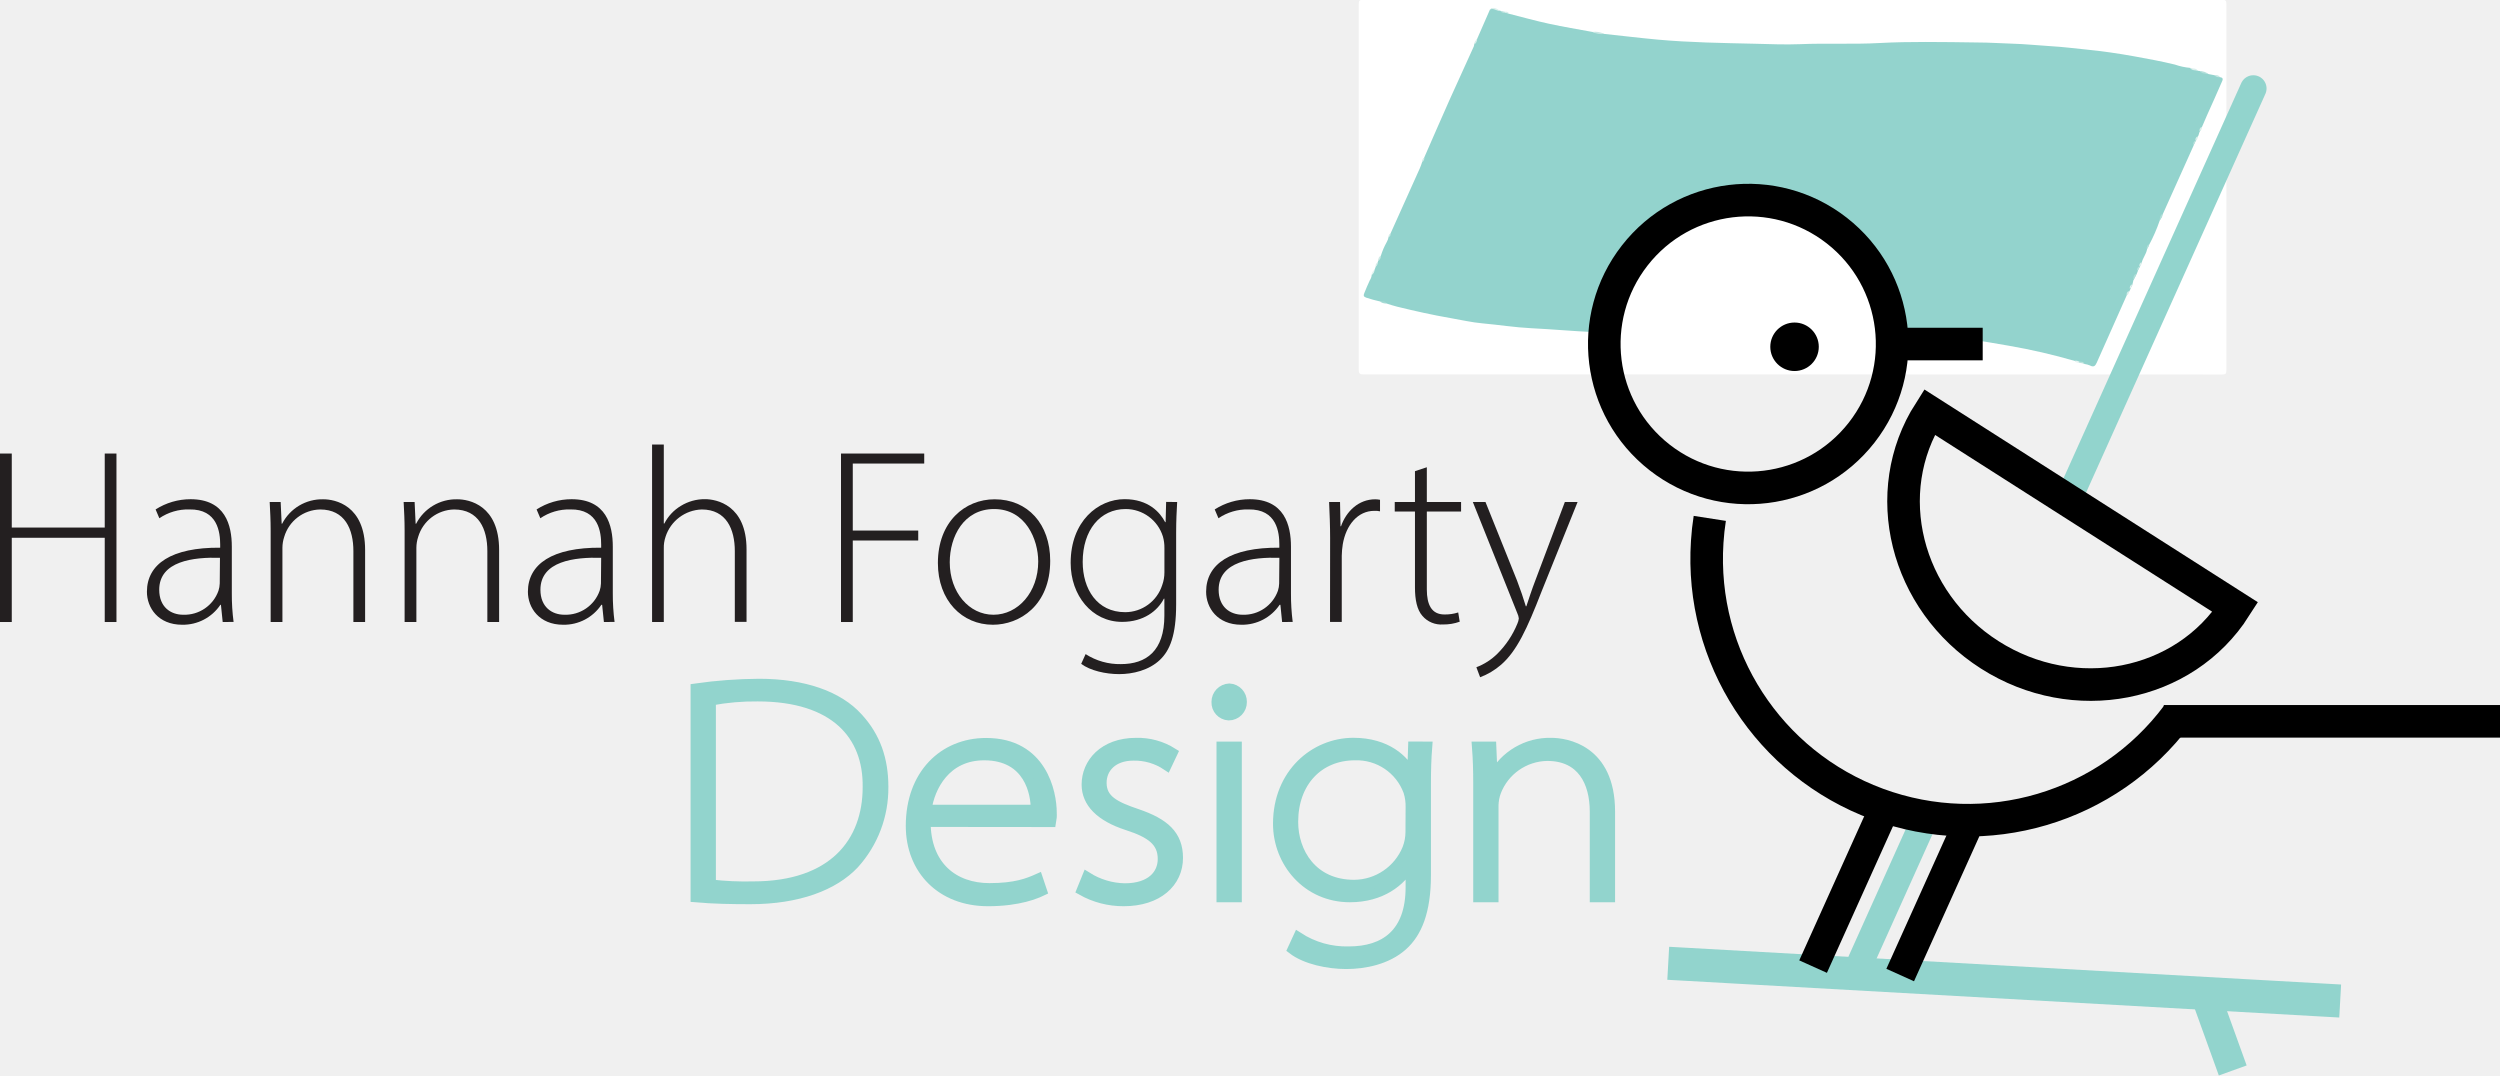
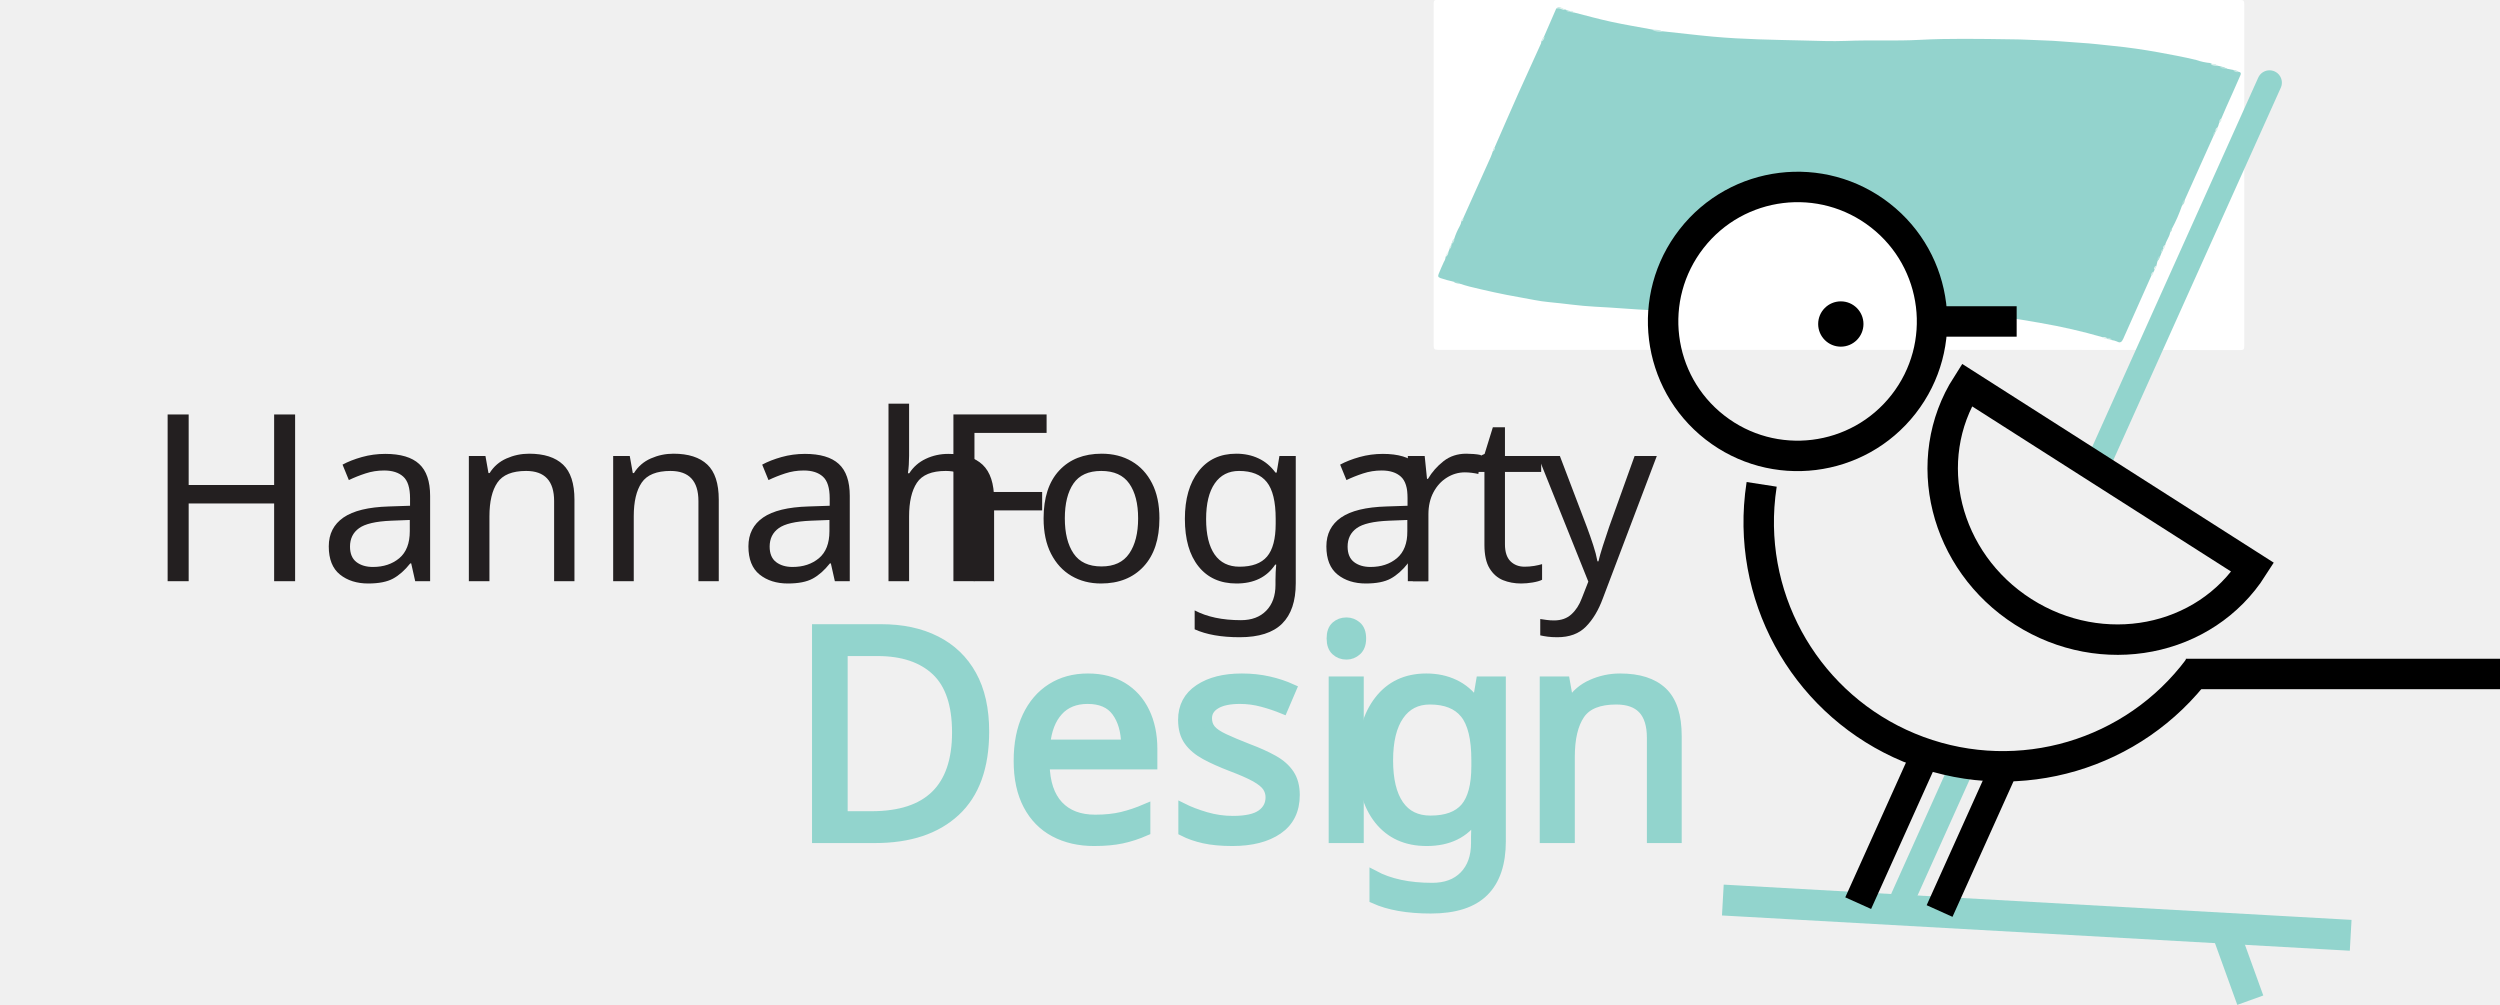
- <svg xmlns="http://www.w3.org/2000/svg" viewBox="0 0 567.15 243.99">
+ <svg xmlns="http://www.w3.org/2000/svg" viewBox="0 0 607 243.99">
  <defs>
-     <style>.cls-1{fill:#fff;}.cls-2{fill:#93d3cd;}.cls-3{fill:#b0ded9;}.cls-4{fill:#c7e7e3;}.cls-5{fill:#def1ed;}.cls-6{fill:#b3dfda;}.cls-7{fill:#daefec;}.cls-8{fill:#b1dfd9;}.cls-9{fill:#ceeae6;}.cls-10{fill:#afded8;}.cls-11{fill:#a4dad4;}.cls-12{fill:#d7eeea;}.cls-13{fill:#e5f4f1;}.cls-14{fill:#d9efeb;}.cls-15{fill:#daefeb;}.cls-16{fill:#dcf0ed;}.cls-17{fill:#d6edea;}.cls-18{fill:#e7f4f2;}.cls-19{fill:#bce3de;}.cls-20{fill:#b9e2dd;}.cls-21{fill:#d6eeea;}.cls-22{fill:#b8e1dc;}.cls-23{fill:#d1ebe8;}.cls-24{fill:#b4e0da;}.cls-25{fill:#d5ede9;}.cls-26{fill:#bae2dd;}.cls-27{fill:#e2f2ef;}.cls-28,.cls-29,.cls-30,.cls-35{fill:#92d4cd;stroke:#92d4cd;}.cls-28{stroke-linecap:round;stroke-width:6px;}.cls-28,.cls-29,.cls-30,.cls-31,.cls-32,.cls-33,.cls-35{stroke-miterlimit:10;}.cls-29,.cls-30,.cls-32,.cls-33,.cls-35{stroke-linecap:square;}.cls-29{stroke-width:7.5px;}.cls-30{stroke-width:6.71px;}.cls-31,.cls-32,.cls-33{fill:none;stroke:#000;}.cls-31,.cls-32{stroke-width:7.39px;}.cls-33{stroke-width:6.88px;}.cls-34{fill:#231f20;}.cls-35{stroke-width:2.25px;}</style>
+     <style>.cls-1{fill:#fff;}.cls-2{fill:#93d3cd;}.cls-3{fill:#b0ded9;}.cls-4{fill:#c7e7e3;}.cls-5{fill:#def1ed;}.cls-6{fill:#b3dfda;}.cls-7{fill:#daefec;}.cls-8{fill:#b1dfd9;}.cls-9{fill:#ceeae6;}.cls-10{fill:#afded8;}.cls-11{fill:#a4dad4;}.cls-12{fill:#d7eeea;}.cls-13{fill:#e5f4f1;}.cls-14{fill:#d9efeb;}.cls-15{fill:#daefeb;}.cls-16{fill:#dcf0ed;}.cls-17{fill:#d6edea;}.cls-18{fill:#e7f4f2;}.cls-19{fill:#bce3de;}.cls-20{fill:#b9e2dd;}.cls-21{fill:#d6eeea;}.cls-22{fill:#b8e1dc;}.cls-23{fill:#d1ebe8;}.cls-24{fill:#b4e0da;}.cls-25{fill:#d5ede9;}.cls-26{fill:#bae2dd;}.cls-27{fill:#e2f2ef;}.cls-28,.cls-29,.cls-30,.cls-38{fill:#92d4cd;stroke:#92d4cd;}.cls-28{stroke-linecap:round;stroke-width:6px;}.cls-28,.cls-29,.cls-30,.cls-31,.cls-32,.cls-33,.cls-38{stroke-miterlimit:10;}.cls-29,.cls-30,.cls-32,.cls-33,.cls-38{stroke-linecap:square;}.cls-29{stroke-width:7.5px;}.cls-30{stroke-width:6.71px;}.cls-31,.cls-32,.cls-33{fill:none;stroke:#000;}.cls-31,.cls-32{stroke-width:7.39px;}.cls-33{stroke-width:6.88px;}.cls-34{font-size:56.7px;fill:#231f20;font-family:MyriadPro-Light, Myriad Pro;}.cls-34,.cls-38{font-weight:300;}.cls-35{letter-spacing:-0.03em;}.cls-36{letter-spacing:0.03em;}.cls-37{letter-spacing:0.01em;}.cls-38{font-size:71.28px;stroke-width:2.25px;font-family:MyriadPro-LightSemiExt, Myriad Pro;}.cls-39{letter-spacing:0em;}.cls-40{letter-spacing:-0.01em;}</style>
  </defs>
  <g id="Layer_2" data-name="Layer 2">
    <g id="b_w_logo" data-name="b/w logo">
-       <path class="cls-1" d="M406.64,84.94q-48.64,0-97.3,0c-.9,0-1.1-.2-1.1-1.1q0-41.45,0-82.88c0-.82.16-1,1-1q97.42,0,194.84,0c.82,0,1,.16,1,1q0,41.51,0,83c0,.82-.16,1-1,1Q455.35,84.92,406.64,84.94Z" />
-       <path class="cls-2" d="M482.47,67q-3.41,7.64-6.81,15.29c-.33.75-.71,1.08-1.53.62a4.68,4.68,0,0,0-1.26-.34,1.65,1.65,0,0,0-1.23-.35,3,3,0,0,1-.93-.33,138.92,138.92,0,0,0-15-3.46c-3-.48-5.94-1.1-9-1.39-1.65-.46-3.38-.37-5.06-.67-3.88-.32-7.77-.65-11.66-.94-.75-.06-.63-.68-.68-1.07A35.07,35.07,0,0,0,428,68.24a33.31,33.31,0,0,0-10.27-15.57A33.4,33.4,0,0,0,363,74.1c-.12.91-.45,1.29-1.44,1.24-4.73-.21-9.45-.65-14.17-.88-3.71-.18-7.37-.77-11.05-1.1-2.45-.21-4.86-.79-7.29-1.2-4.07-.7-8.1-1.61-12.11-2.59-.82-.19-1.61-.48-2.41-.72-.43-.33-1-.27-1.45-.46a30.19,30.19,0,0,1-3.19-.88c-.64-.26-.57-.52-.39-1,.4-1,.82-2,1.26-2.93a2.56,2.56,0,0,0,.43-1.22c.25-.39.44-.81.67-1.22l.27-.72a5.69,5.69,0,0,1,.47-1l0-.23c.29-.37.39-.85.68-1.23a16,16,0,0,1,1.29-3,3.6,3.6,0,0,0,.45-1.22c.18-.23.27-.52.43-.76q3.32-7.38,6.63-14.75c.23-.5.39-1,.58-1.56a7.1,7.1,0,0,1,.47-1c1.91-4.36,3.8-8.72,5.74-13.07,1.81-4,3.67-8.07,5.49-12.1a1.49,1.49,0,0,0,.07-.47c.26-.4.45-.83.68-1.23L338,2.19c.8-.78,1.44.13,2.16.21l.23.05a1.54,1.54,0,0,0,1,.34c.36,0,.61.19.9.32,3.05.77,6.07,1.62,9.13,2.28,3.25.71,6.54,1.24,9.81,1.85.86.28,1.79.22,2.66.45,4.07.42,8.13.93,12.22,1.3,7.28.66,14.57.76,21.86.93,3.47.08,7,.24,10.41.1,6-.25,12,.07,18-.26,3.51-.19,7-.24,10.51-.24,3.94,0,7.9.06,11.85.12,2.54,0,5.07.19,7.61.26,3,.08,6,.4,8.94.58,2.66.15,5.31.49,8,.76,3.69.36,7.34.9,11,1.56,3.05.56,6.1,1.11,9.11,1.85a14.32,14.32,0,0,0,3.48.75c.49.44,1.23.22,1.73.66l.46.06c.6.33,1.31.39,1.94.68l1.41.27a12.63,12.63,0,0,1,1.22.44c.93.12.55.73.37,1.15-1.08,2.49-2.2,5-3.31,7.45-.39.89-.77,1.79-1.16,2.69-.24.28-.24.68-.47,1s-.21.84-.48,1.2-.25.67-.47,1h0a4,4,0,0,0-.47,1q-3.48,7.78-7,15.59c-.3.45-.35,1-.7,1.45a37.34,37.34,0,0,1-2.4,5.51,9.6,9.6,0,0,1-.47,1c-.19,1.12-1,2-1.22,3.1-.25.27-.25.68-.47,1h0a3.4,3.4,0,0,0-.46,1l-.29.71c-.29.37-.4.84-.66,1.24l-.27,1.15a5.83,5.83,0,0,0-.48,1l-.24.48C482.7,66.26,482.7,66.66,482.47,67Z" />
-       <path class="cls-3" d="M441.65,76.32a12.08,12.08,0,0,1,5.06.67C445,76.78,443.29,76.92,441.65,76.32Z" />
-       <path class="cls-4" d="M363.94,7.69a4.16,4.16,0,0,1-2.66-.45A4.53,4.53,0,0,1,363.94,7.69Z" />
-       <path class="cls-5" d="M340.18,2.4c-.74.16-1.38-.71-2.16-.21Q338.79,1.29,340.18,2.4Z" />
-       <path class="cls-6" d="M501,16.8c-.68-.14-1.45,0-1.94-.68A3.12,3.12,0,0,1,501,16.8Z" />
-       <path class="cls-7" d="M498.56,16.06c-.6-.17-1.3,0-1.73-.66C497.39,15.65,498.18,15.32,498.56,16.06Z" />
-       <path class="cls-8" d="M489.91,49.93c.14-.53.13-1.13.7-1.45A1.61,1.61,0,0,1,489.91,49.93Z" />
-       <path class="cls-9" d="M313.28,58.05a1.51,1.51,0,0,1-.68,1.23C312.72,58.82,312.66,58.25,313.28,58.05Z" />
-       <path class="cls-10" d="M483.92,63.38c.11-.48.05-1,.66-1.24A1.51,1.51,0,0,1,483.92,63.38Z" />
-       <path class="cls-11" d="M313.05,68.39c.52,0,1.12-.18,1.45.46A2.17,2.17,0,0,1,313.05,68.39Z" />
-       <path class="cls-12" d="M335.11,8.89a1.47,1.47,0,0,1-.68,1.22A1.51,1.51,0,0,1,335.11,8.89Z" />
-       <path class="cls-4" d="M503.59,17.51a1.34,1.34,0,0,1-1.22-.44C502.84,17,503.31,17,503.59,17.51Z" />
-       <path class="cls-13" d="M311.83,61.19a1.5,1.5,0,0,1-.67,1.22A1.46,1.46,0,0,1,311.83,61.19Z" />
-       <path class="cls-14" d="M499,29.77a.88.88,0,0,1,.47-1A.84.84,0,0,1,499,29.77Z" />
-       <path class="cls-15" d="M498.07,31.93a.84.84,0,0,1,.47-1A.85.85,0,0,1,498.07,31.93Z" />
-       <path class="cls-16" d="M485.35,60.47a.86.86,0,0,1,.47-1A.86.86,0,0,1,485.35,60.47Z" />
-       <path class="cls-17" d="M482.47,67a.87.87,0,0,1,.46-1A.82.82,0,0,1,482.47,67Z" />
-       <path class="cls-18" d="M470.71,81.84a1.42,1.42,0,0,1,1,.22c.07,0,.1.09.08.15s-.05.08-.07.08A.84.84,0,0,1,470.71,81.84Z" />
-       <path class="cls-19" d="M471.68,82.29a1.85,1.85,0,0,1,0-.23c.46,0,.94-.07,1.2.46Z" />
-       <path class="cls-20" d="M341.38,2.89a.86.86,0,0,1-1-.44l1,.22c.08.05.11.09.09.14S341.41,2.89,341.38,2.89Z" />
-       <path class="cls-21" d="M341.38,2.89V2.67a.87.87,0,0,1,1,.44Z" />
-       <path class="cls-22" d="M497.58,32.89a.86.86,0,0,1,.47-1A1.23,1.23,0,0,1,497.58,32.89Z" />
-       <path class="cls-12" d="M323.13,35.76a1.17,1.17,0,0,1-.47,1A.85.85,0,0,1,323.13,35.76Z" />
-       <path class="cls-23" d="M315.45,53c0,.35,0,.68-.43.76A.67.67,0,0,1,315.45,53Z" />
-       <path class="cls-24" d="M487,56.41a1.12,1.12,0,0,1,.47-1A.92.92,0,0,1,487,56.41Z" />
-       <path class="cls-25" d="M312.57,59.51a1.21,1.21,0,0,1-.47,1A.85.85,0,0,1,312.57,59.51Z" />
-       <path class="cls-26" d="M484.87,61.43a.84.84,0,0,1,.46-1A1.23,1.23,0,0,1,484.87,61.43Z" />
-       <path class="cls-27" d="M483.17,65.5a.93.93,0,0,1,.48-1A1.16,1.16,0,0,1,483.17,65.5Z" />
-       <line class="cls-28" x1="436.72" y1="185.68" x2="422.16" y2="218.05" />
-       <line class="cls-28" x1="511.19" y1="20.07" x2="469.47" y2="112.84" />
-       <line class="cls-29" x1="382.2" y1="218.74" x2="527.15" y2="226.88" />
-       <line class="cls-30" x1="505.38" y1="239.69" x2="500.76" y2="226.88" />
-       <path class="cls-31" d="M437.71,93.47c-11.61,18.2-5.48,42.87,13.68,55.09s44.12,7.38,55.72-10.82Z" />
-       <path class="cls-31" d="M493.92,162.28A59.27,59.27,0,0,1,387.3,122.91c.11-1.8.31-3.57.58-5.31" />
-       <circle cx="407.11" cy="78.67" r="5.5" />
-       <circle class="cls-31" cx="396.61" cy="78.05" r="32.65" transform="translate(91.01 342.63) rotate(-52.02)" />
-       <line class="cls-32" x1="431.83" y1="78.05" x2="446.1" y2="78.05" />
-       <line class="cls-31" x1="490.87" y1="163.64" x2="567.15" y2="163.64" />
-       <line class="cls-33" x1="425.97" y1="186.77" x2="412.73" y2="216.15" />
-       <line class="cls-33" x1="445.73" y1="188.68" x2="432.49" y2="218.06" />
-       <path class="cls-34" d="M2.67,102.89v16.79H23.76V102.89h2.66v38.22H23.76V122H2.67v19.11H0V102.89Z" />
-       <path class="cls-34" d="M50.52,141.11l-.4-3.91H50a10.22,10.22,0,0,1-8.67,4.53c-5.45,0-8-3.85-8-7.48,0-6.3,5.56-10.09,16.62-10v-.68c0-2.72-.52-8.11-7-8a11.54,11.54,0,0,0-6.8,2l-.85-2a14.73,14.73,0,0,1,7.93-2.32c7.89,0,9.36,5.9,9.36,10.77v10.6a47.83,47.83,0,0,0,.4,6.47Zm-.62-14.57c-6-.17-13.78.73-13.78,7.25,0,3.92,2.6,5.67,5.44,5.67a8.18,8.18,0,0,0,8-5.44,5.91,5.91,0,0,0,.29-1.64Z" />
-       <path class="cls-34" d="M61.4,120.41c0-2.49-.11-4.36-.22-6.52h2.49l.23,4.93H64a10.22,10.22,0,0,1,9.36-5.55c2.61,0,9.47,1.3,9.47,11.51v16.33H80.17V125c0-4.94-1.92-9.42-7.54-9.42a8.68,8.68,0,0,0-8.16,6.24,8,8,0,0,0-.4,2.44v16.84H61.4Z" />
-       <path class="cls-34" d="M91.79,120.41c0-2.49-.11-4.36-.22-6.52h2.49l.23,4.93h.11a10.22,10.22,0,0,1,9.36-5.55c2.61,0,9.47,1.3,9.47,11.51v16.33h-2.67V125c0-4.94-1.92-9.42-7.54-9.42a8.68,8.68,0,0,0-8.16,6.24,8,8,0,0,0-.4,2.44v16.84H91.79Z" />
-       <path class="cls-34" d="M137,141.11l-.4-3.91h-.17a10.2,10.2,0,0,1-8.67,4.53c-5.44,0-8-3.85-8-7.48,0-6.3,5.56-10.09,16.62-10v-.68c0-2.72-.51-8.11-7-8a11.56,11.56,0,0,0-6.8,2l-.85-2a14.76,14.76,0,0,1,7.94-2.32c7.88,0,9.35,5.9,9.35,10.77v10.6a49.52,49.52,0,0,0,.4,6.47Zm-.62-14.57c-6-.17-13.78.73-13.78,7.25,0,3.92,2.61,5.67,5.44,5.67a8.18,8.18,0,0,0,8-5.44,5.91,5.91,0,0,0,.29-1.64Z" />
-       <path class="cls-34" d="M147.93,100.85h2.66v17.92h.12a9.94,9.94,0,0,1,3.74-4,10.27,10.27,0,0,1,5.5-1.53c2.55,0,9.41,1.3,9.41,11.4v16.44H166.7V125c0-4.94-1.93-9.42-7.49-9.42a8.91,8.91,0,0,0-8.22,6.18,7.66,7.66,0,0,0-.4,2.67v16.67h-2.66Z" />
-       <path class="cls-34" d="M190.79,102.89h18.88v2.27H193.46v15.2h14.85v2.26H193.46v18.49h-2.67Z" />
-       <path class="cls-34" d="M238.25,127.22c0,10.2-7,14.51-13,14.51-7,0-12.48-5.5-12.48-14,0-9.36,6.13-14.46,12.87-14.46C233.15,113.27,238.25,118.88,238.25,127.22Zm-22.79.34c0,6.8,4.36,11.9,9.92,11.9s10.15-5.1,10.15-12.07c0-5-2.84-11.91-10-11.91C218.63,115.48,215.46,121.72,215.46,127.56Z" />
-       <path class="cls-34" d="M267.05,113.89c-.11,2-.23,4.2-.23,7v16.22c0,7-1.41,10.43-3.68,12.59-2.5,2.38-6.18,3.23-9.24,3.23s-6.58-.79-8.62-2.33l1-2.21a14.29,14.29,0,0,0,8,2.27c5.73,0,9.87-2.95,9.87-11v-3.85h-.11c-1.42,2.77-4.6,5.27-9.47,5.27-6.86,0-11.68-6-11.68-13.38,0-9.47,6.23-14.46,12.24-14.46,5.39,0,8.06,3,9.19,5.21h.11l.12-4.59Zm-2.89,10.43a9.2,9.2,0,0,0-.34-2.6,8.85,8.85,0,0,0-8.45-6.24c-5.78,0-9.75,4.76-9.75,12,0,6.13,3.23,11.4,9.64,11.4a8.83,8.83,0,0,0,8.39-6.12,8.44,8.44,0,0,0,.51-2.9Z" />
-       <path class="cls-34" d="M290.86,141.11l-.39-3.91h-.17a10.24,10.24,0,0,1-8.68,4.53c-5.44,0-8-3.85-8-7.48,0-6.3,5.55-10.09,16.61-10v-.68c0-2.72-.51-8.11-7-8a11.57,11.57,0,0,0-6.81,2l-.85-2a14.76,14.76,0,0,1,7.94-2.32c7.88,0,9.36,5.9,9.36,10.77v10.6a49.52,49.52,0,0,0,.39,6.47Zm-.62-14.57c-5.95-.17-13.78.73-13.78,7.25,0,3.92,2.61,5.67,5.45,5.67a8.19,8.19,0,0,0,8-5.44,5.88,5.88,0,0,0,.28-1.64Z" />
-       <path class="cls-34" d="M301.75,122.06c0-2.72-.11-5.56-.23-8.17H304l.11,5.5h.11c1.19-3.4,4-6.12,7.77-6.12a6.59,6.59,0,0,1,1.08.11V116a4.78,4.78,0,0,0-1.3-.11c-3.75,0-6.41,3.23-7.15,7.59a19.34,19.34,0,0,0-.23,2.61v15h-2.66Z" />
-       <path class="cls-34" d="M323.69,106v7.88h7.77v2.16h-7.77v17.69c0,3.46,1.08,5.67,4,5.67a9.68,9.68,0,0,0,3.12-.46l.34,2.1a10.78,10.78,0,0,1-3.8.63,5.65,5.65,0,0,1-4.65-1.93c-1.25-1.42-1.7-3.69-1.7-6.47V116.05h-4.59v-2.16H321v-7Z" />
-       <path class="cls-34" d="M337,113.89l7.15,17.81c.74,1.92,1.47,4.08,2,5.84h.12c.56-1.7,1.24-3.8,2.09-6L355,113.89h2.89l-8.17,20.3c-3.28,8.45-5.61,13.5-9.18,16.61a15.66,15.66,0,0,1-4.76,2.84l-.85-2.27a13.62,13.62,0,0,0,4.76-3.06,20.55,20.55,0,0,0,4.53-6.8,3.84,3.84,0,0,0,.34-1.2,3.48,3.48,0,0,0-.34-1.19l-10.09-25.23Z" />
-       <path class="cls-35" d="M157.79,156.18a107,107,0,0,1,14.39-1.07c10.19,0,18,2.78,22.45,7.7,4,4.34,5.78,9.48,5.78,15.68A25.63,25.63,0,0,1,193.78,196c-4.63,4.92-12.76,8-23.52,8-4.35,0-8.34-.07-12.47-.43Zm3.49,44.47a69.83,69.83,0,0,0,9.55.43c18.24,0,26-10.05,26-22.52C197,166.8,189.43,158,171.9,158a54.18,54.18,0,0,0-10.62.93Z" />
-       <path class="cls-35" d="M210,186.47c0,10,6.34,15,14.47,15,5.91,0,8.76-1.14,11-2.14l.93,2.78c-1.21.57-5.06,2.35-12.26,2.35-10.62,0-17.53-7.2-17.53-17.11,0-11.61,7.41-18.81,17.1-18.81,12.69,0,14.9,11.26,14.9,15.82a8.67,8.67,0,0,1-.14,2.14Zm24.95-2.78c.07-3.56-1.43-12.33-11.69-12.33-8.7,0-12.33,7.13-13.05,12.33Z" />
-       <path class="cls-35" d="M246.6,198.94a16.63,16.63,0,0,0,8.55,2.57c6,0,8.62-3.14,8.62-6.63,0-4-2.71-5.92-8-7.63-6.2-2-9.27-5.2-9.27-9.26,0-4.85,3.85-9.48,11.26-9.48a14.88,14.88,0,0,1,8.27,2.28l-1.35,2.85a13.11,13.11,0,0,0-7.56-2.21c-4.7,0-7.2,2.85-7.2,6.13,0,3.85,2.93,5.35,8,7.06,6.27,2.13,9.33,4.84,9.33,10,0,5.56-4.56,9.84-12.33,9.84a19.27,19.27,0,0,1-9.55-2.49Z" />
-       <path class="cls-35" d="M281.74,159.24a3,3,0,0,1-3,3.07,2.94,2.94,0,0,1-2.78-3.07,3.06,3.06,0,0,1,2.92-3.06A3,3,0,0,1,281.74,159.24Zm-4.64,44.33V169.36h3.49v34.21Z" />
-       <path class="cls-35" d="M323.79,169.36c-.22,2.78-.29,5.49-.29,8.27v20.88c0,8.34-2.07,13.12-5.27,16-3.57,3.21-8.7,4.2-12.83,4.2s-9.2-1.06-12.19-3.35l1.28-2.78A20.09,20.09,0,0,0,306,215.83c8.2,0,14-4.13,14-14.54v-5h-.14c-2,3.64-6.49,7.27-13.62,7.27-9.76,0-16.32-8-16.32-16.67,0-11.48,8.41-18.39,17.11-18.39,7.55,0,11.62,3.92,13.18,7.2h.15l.21-6.35ZM320,183.12a10.86,10.86,0,0,0-.5-3.56,12.48,12.48,0,0,0-12.12-8.2c-8.19,0-14,6-14,15.11,0,6.84,4.28,14.25,13.83,14.25a13.12,13.12,0,0,0,12.05-8.19,10.6,10.6,0,0,0,.71-3.71Z" />
-       <path class="cls-35" d="M335.34,177.63c0-2.78-.07-5.49-.29-8.27h3.28l.29,6.85h.14a14.5,14.5,0,0,1,13.18-7.7c3.14,0,13.33,1.42,13.33,15.61v19.45h-3.49V184.12c0-6.7-2.92-12.62-10.76-12.62a12.61,12.61,0,0,0-11.62,8.13,9.58,9.58,0,0,0-.57,3.06v20.88h-3.49Z" />
+       <path class="cls-1" d="M446.49,84.94q-48.64,0-97.3,0c-.9,0-1.1-.2-1.1-1.1q0-41.45,0-82.88c0-.82.16-1,1-1Q446.5,0,543.91,0c.82,0,1,.16,1,1q0,41.51,0,83c0,.82-.16,1-1,1Q495.19,84.92,446.49,84.94Z" />
+       <path class="cls-2" d="M522.32,67q-3.42,7.64-6.81,15.29c-.34.75-.71,1.08-1.53.62a4.78,4.78,0,0,0-1.26-.34,1.65,1.65,0,0,0-1.23-.35,3.09,3.09,0,0,1-.94-.33,137.84,137.84,0,0,0-15.05-3.46c-3-.48-5.93-1.1-8.94-1.39-1.65-.46-3.38-.37-5.06-.67-3.89-.32-7.77-.65-11.66-.94-.75-.06-.63-.68-.68-1.07a37,37,0,0,0-1.29-6.07A33.31,33.31,0,0,0,457.6,52.67,33.4,33.4,0,0,0,402.82,74.1c-.12.91-.45,1.29-1.44,1.24-4.73-.21-9.45-.65-14.18-.88-3.71-.18-7.36-.77-11.05-1.1-2.44-.21-4.86-.79-7.28-1.2-4.08-.7-8.1-1.61-12.12-2.59-.81-.19-1.6-.48-2.4-.72-.43-.33-1-.27-1.45-.46a30.19,30.19,0,0,1-3.19-.88c-.64-.26-.57-.52-.4-1,.41-1,.83-2,1.27-2.93a2.55,2.55,0,0,0,.42-1.22c.26-.39.45-.81.68-1.22l.27-.72a5.69,5.69,0,0,1,.47-1l0-.23c.29-.37.38-.85.67-1.23a16.66,16.66,0,0,1,1.3-3,3.38,3.38,0,0,0,.44-1.22,8.31,8.31,0,0,0,.44-.76q3.31-7.38,6.63-14.75c.23-.5.39-1,.58-1.56a5.33,5.33,0,0,1,.47-1c1.91-4.36,3.8-8.72,5.74-13.07,1.8-4,3.66-8.07,5.49-12.1a1.84,1.84,0,0,0,.07-.47c.26-.4.44-.83.68-1.23l2.91-6.7c.8-.78,1.44.13,2.16.21l.23.05a1.53,1.53,0,0,0,1,.34c.36,0,.61.19.9.32,3,.77,6.07,1.62,9.13,2.28,3.25.71,6.54,1.24,9.81,1.85.86.28,1.78.22,2.65.45,4.08.42,8.14.93,12.23,1.3,7.28.66,14.56.76,21.86.93,3.47.08,6.95.24,10.41.1,6-.25,12,.07,18-.26,3.51-.19,7-.24,10.51-.24,3.94,0,7.9.06,11.85.12,2.54,0,5.07.19,7.61.26,3,.08,5.95.4,8.93.58,2.67.15,5.32.49,8,.76,3.68.36,7.34.9,11,1.56,3,.56,6.1,1.11,9.11,1.85a14.32,14.32,0,0,0,3.48.75c.49.44,1.23.22,1.72.66l.46.06c.61.33,1.32.39,1.94.68l1.42.27a12.63,12.63,0,0,1,1.22.44c.93.12.55.73.37,1.15-1.08,2.49-2.21,5-3.31,7.45-.4.89-.77,1.79-1.16,2.69-.24.28-.24.68-.47,1s-.21.84-.48,1.2-.25.67-.47,1h0a3.62,3.62,0,0,0-.47,1q-3.48,7.78-7,15.59c-.3.45-.35,1-.7,1.45a37.34,37.34,0,0,1-2.4,5.51c-.2.3-.25.68-.47,1-.19,1.12-1,2-1.22,3.1-.25.27-.25.68-.47,1h0a3.72,3.72,0,0,0-.47,1l-.28.71c-.29.37-.4.84-.66,1.24l-.27,1.15a5.83,5.83,0,0,0-.48,1l-.24.48C522.55,66.26,522.55,66.66,522.32,67Z" />
+       <path class="cls-3" d="M481.5,76.32a12.08,12.08,0,0,1,5.06.67C484.87,76.78,483.14,76.92,481.5,76.32Z" />
+       <path class="cls-4" d="M403.78,7.69a4.14,4.14,0,0,1-2.65-.45A4.5,4.5,0,0,1,403.78,7.69Z" />
+       <path class="cls-5" d="M380,2.4c-.74.16-1.39-.71-2.16-.21Q378.64,1.29,380,2.4Z" />
+       <path class="cls-6" d="M540.8,16.8c-.68-.14-1.44,0-1.94-.68A3.1,3.1,0,0,1,540.8,16.8Z" />
+       <path class="cls-7" d="M538.4,16.06c-.59-.17-1.29,0-1.72-.66C537.24,15.65,538,15.32,538.4,16.06Z" />
+       <path class="cls-8" d="M529.76,49.93c.14-.53.13-1.13.7-1.45A1.61,1.61,0,0,1,529.76,49.93Z" />
+       <path class="cls-9" d="M353.12,58.05a1.48,1.48,0,0,1-.67,1.23C352.57,58.82,352.51,58.25,353.12,58.05Z" />
+       <path class="cls-10" d="M523.77,63.38c.11-.48.05-1,.66-1.24A1.54,1.54,0,0,1,523.77,63.38Z" />
+       <path class="cls-11" d="M352.9,68.39c.52,0,1.12-.18,1.45.46A2.17,2.17,0,0,1,352.9,68.39Z" />
+       <path class="cls-12" d="M375,8.89a1.5,1.5,0,0,1-.68,1.22A1.48,1.48,0,0,1,375,8.89Z" />
+       <path class="cls-4" d="M543.44,17.51a1.34,1.34,0,0,1-1.22-.44C542.69,17,543.16,17,543.44,17.51Z" />
+       <path class="cls-13" d="M351.68,61.19a1.51,1.51,0,0,1-.68,1.22A1.5,1.5,0,0,1,351.68,61.19Z" />
+       <path class="cls-14" d="M538.87,29.77a.87.87,0,0,1,.47-1A.84.84,0,0,1,538.87,29.77Z" />
+       <path class="cls-15" d="M537.92,31.93a.84.84,0,0,1,.47-1A.85.85,0,0,1,537.92,31.93Z" />
+       <path class="cls-16" d="M525.2,60.47a.85.85,0,0,1,.47-1A.85.85,0,0,1,525.2,60.47Z" />
+       <path class="cls-17" d="M522.32,67a.87.87,0,0,1,.46-1A.84.84,0,0,1,522.32,67Z" />
+       <path class="cls-18" d="M510.55,81.84a1.45,1.45,0,0,1,1,.22c.07,0,.1.09.08.15s-.05.08-.07.08A.86.86,0,0,1,510.55,81.84Z" />
+       <path class="cls-19" d="M511.53,82.29a1.85,1.85,0,0,1,0-.23c.46,0,.94-.07,1.2.46Z" />
+       <path class="cls-20" d="M381.23,2.89a.85.85,0,0,1-1-.44l1,.22c.08.05.11.09.08.14S381.26,2.89,381.23,2.89Z" />
+       <path class="cls-21" d="M381.23,2.89V2.67a.87.87,0,0,1,1,.44Z" />
+       <path class="cls-22" d="M537.43,32.89a.86.86,0,0,1,.47-1A1.23,1.23,0,0,1,537.43,32.89Z" />
+       <path class="cls-12" d="M363,35.76a1.23,1.23,0,0,1-.47,1A.85.85,0,0,1,363,35.76Z" />
+       <path class="cls-23" d="M355.3,53c0,.35,0,.68-.44.76A.68.68,0,0,1,355.3,53Z" />
+       <path class="cls-24" d="M526.89,56.41a1.12,1.12,0,0,1,.47-1A.93.93,0,0,1,526.89,56.41Z" />
+       <path class="cls-25" d="M352.42,59.51a1.21,1.21,0,0,1-.47,1A.85.85,0,0,1,352.42,59.51Z" />
+       <path class="cls-26" d="M524.71,61.43a.85.85,0,0,1,.47-1A1.21,1.21,0,0,1,524.71,61.43Z" />
+       <path class="cls-27" d="M523,65.5a.93.93,0,0,1,.48-1A1.16,1.16,0,0,1,523,65.5Z" />
+       <line class="cls-28" x1="476.56" y1="185.68" x2="462.01" y2="218.05" />
+       <line class="cls-28" x1="551.04" y1="20.07" x2="509.32" y2="112.84" />
+       <line class="cls-29" x1="422.05" y1="218.74" x2="567" y2="226.88" />
+       <line class="cls-30" x1="545.23" y1="239.69" x2="540.6" y2="226.88" />
+       <path class="cls-31" d="M477.56,93.47c-11.61,18.2-5.48,42.87,13.68,55.09s44.11,7.38,55.72-10.82Z" />
+       <path class="cls-31" d="M533.77,162.28a59.28,59.28,0,0,1-106.63-39.37c.12-1.8.32-3.57.59-5.31" />
+       <circle cx="446.95" cy="78.67" r="5.5" />
+       <circle class="cls-31" cx="436.46" cy="78.05" r="32.65" transform="translate(106.34 374.04) rotate(-52.02)" />
+       <line class="cls-32" x1="471.68" y1="78.05" x2="485.95" y2="78.05" />
+       <line class="cls-31" x1="530.72" y1="163.64" x2="607" y2="163.64" />
+       <line class="cls-33" x1="465.81" y1="186.77" x2="452.58" y2="216.15" />
+       <line class="cls-33" x1="485.57" y1="188.68" x2="472.34" y2="218.06" />
+       <text class="cls-34" transform="translate(35.2 141.11)">Hannah <tspan class="cls-35" x="190.79" y="0">F</tspan>
+         <tspan x="215.06" y="0">oga</tspan>
+         <tspan class="cls-36" x="301.81" y="0">r</tspan>
+         <tspan class="cls-37" x="320" y="0">t</tspan>
+         <tspan x="338.15" y="0">y</tspan>
+       </text>
+       <text class="cls-38" transform="translate(191.36 203.57)">
+         <tspan class="cls-39">D</tspan>
+         <tspan x="51.96" y="0">esi</tspan>
+         <tspan class="cls-40" x="135.35" y="0">g</tspan>
+         <tspan x="177.55" y="0">n</tspan>
+       </text>
    </g>
  </g>
</svg>
